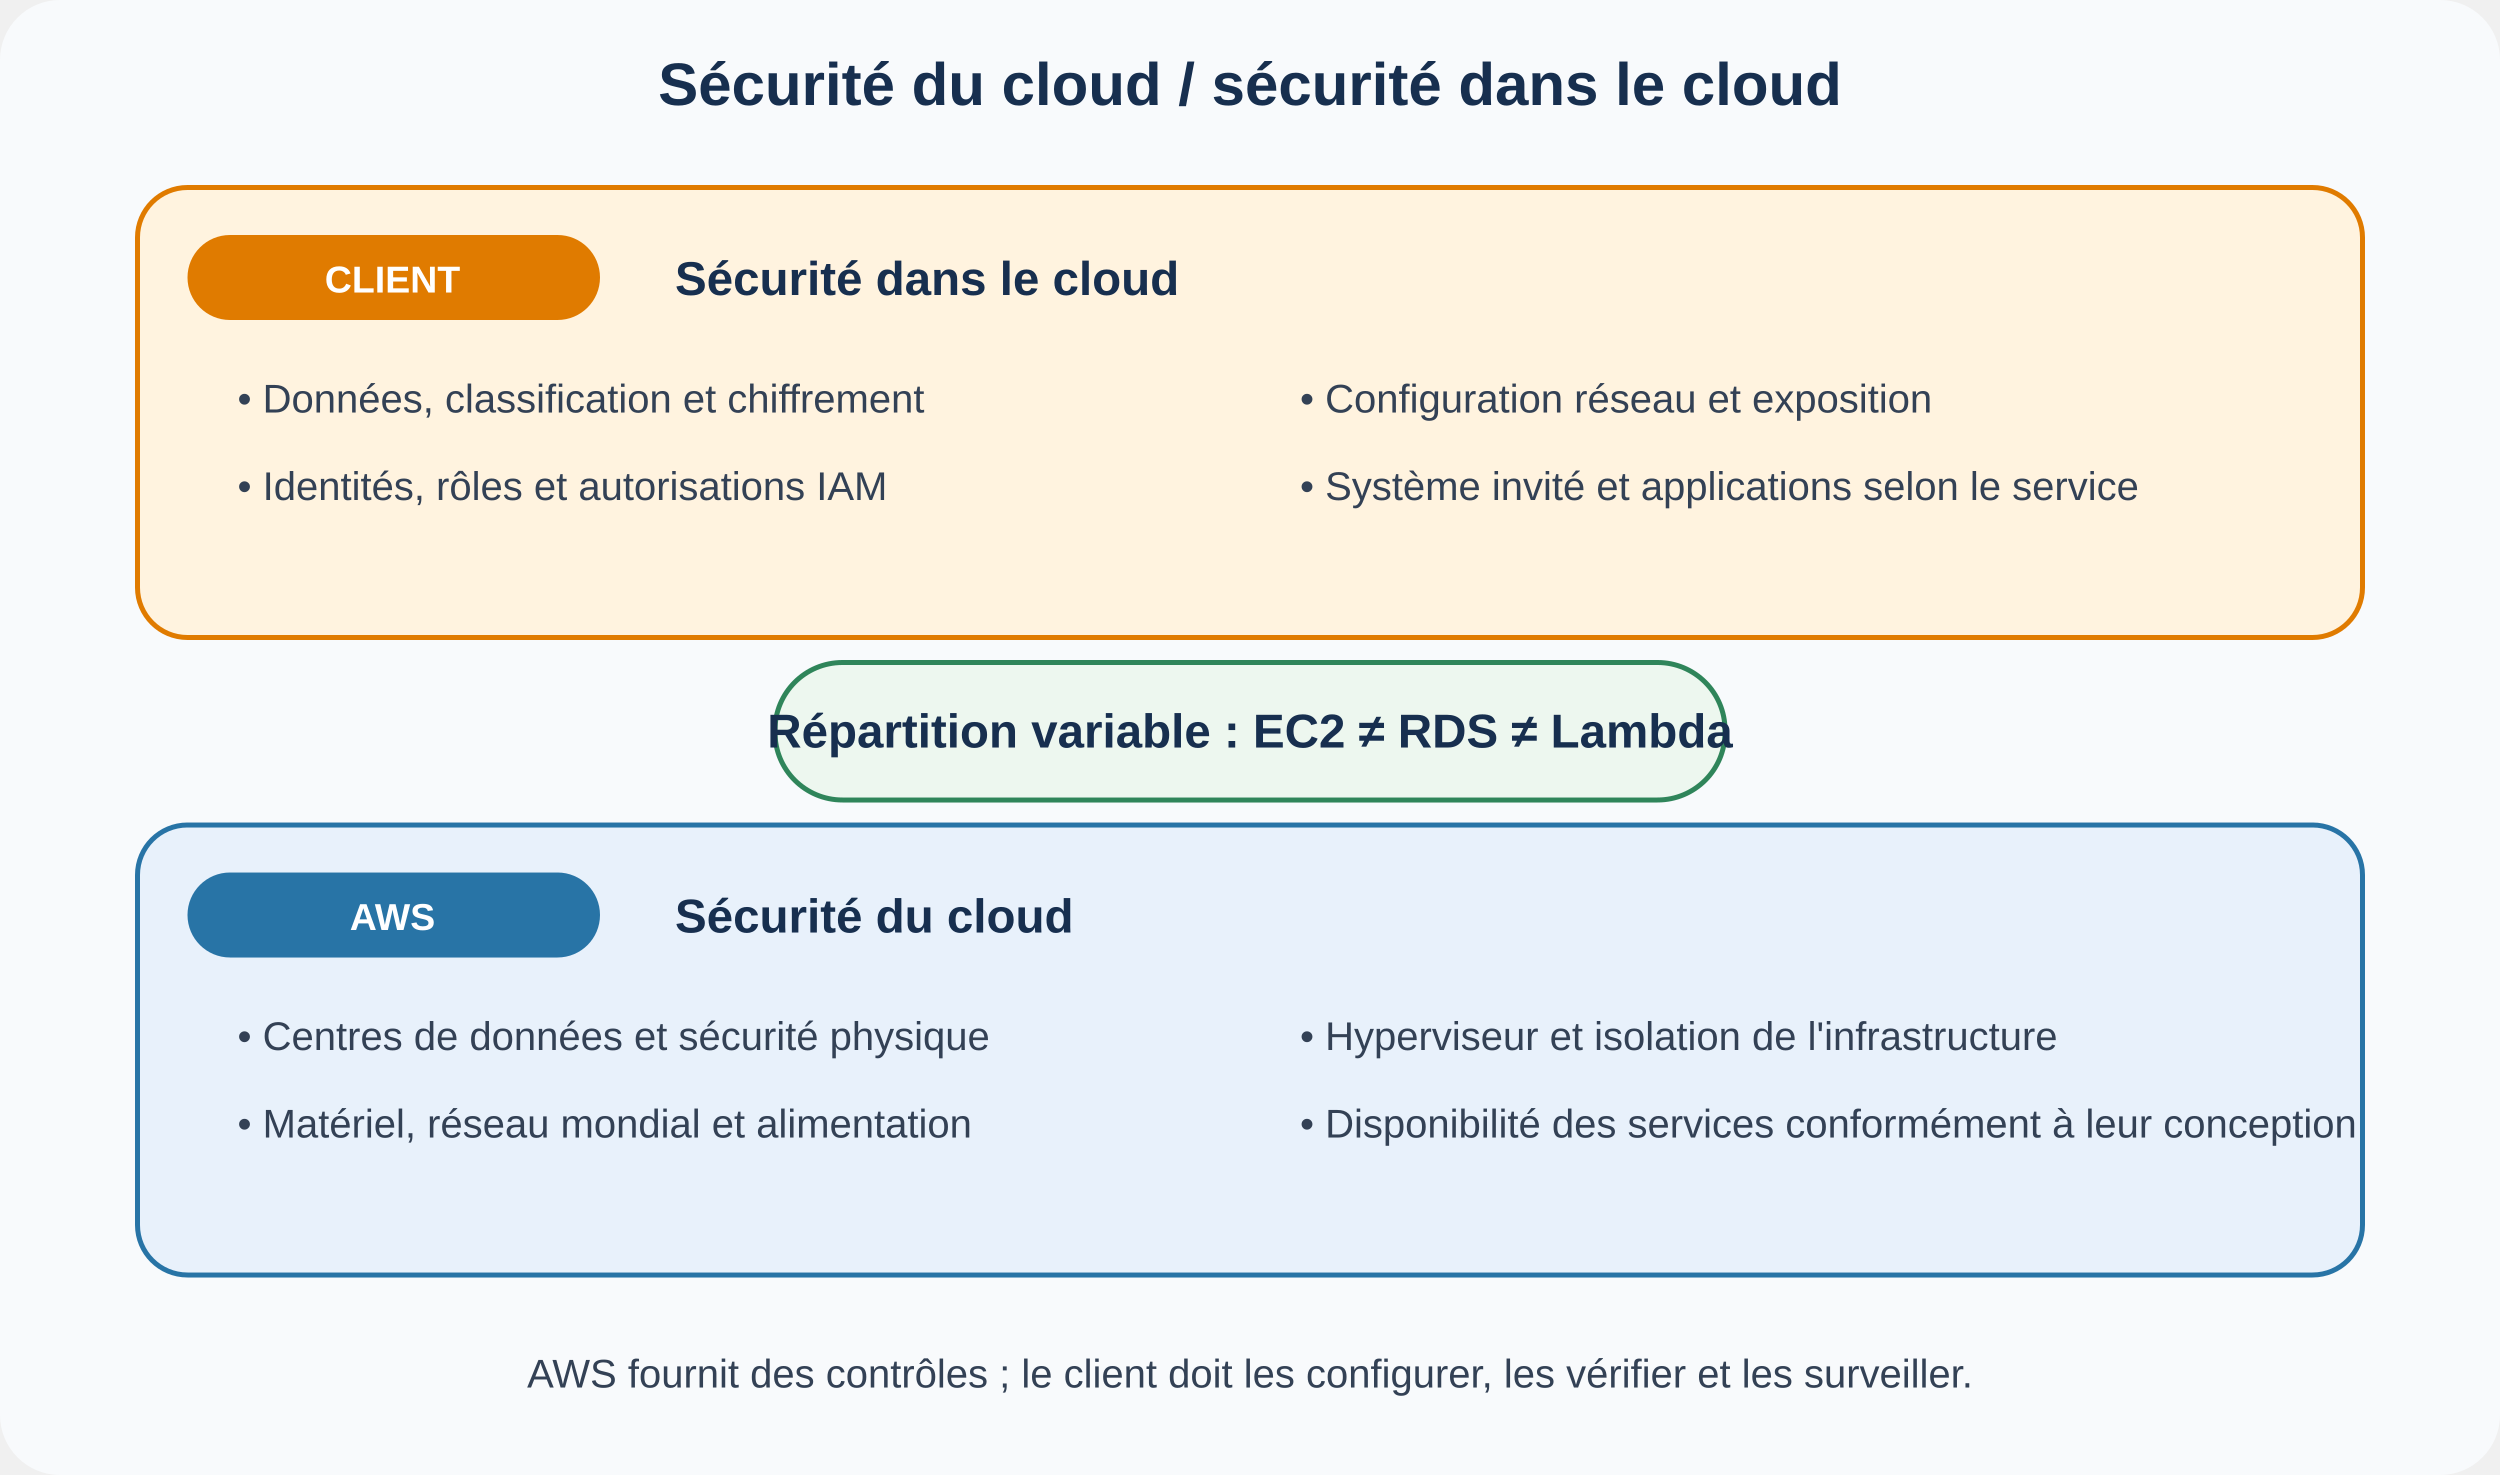
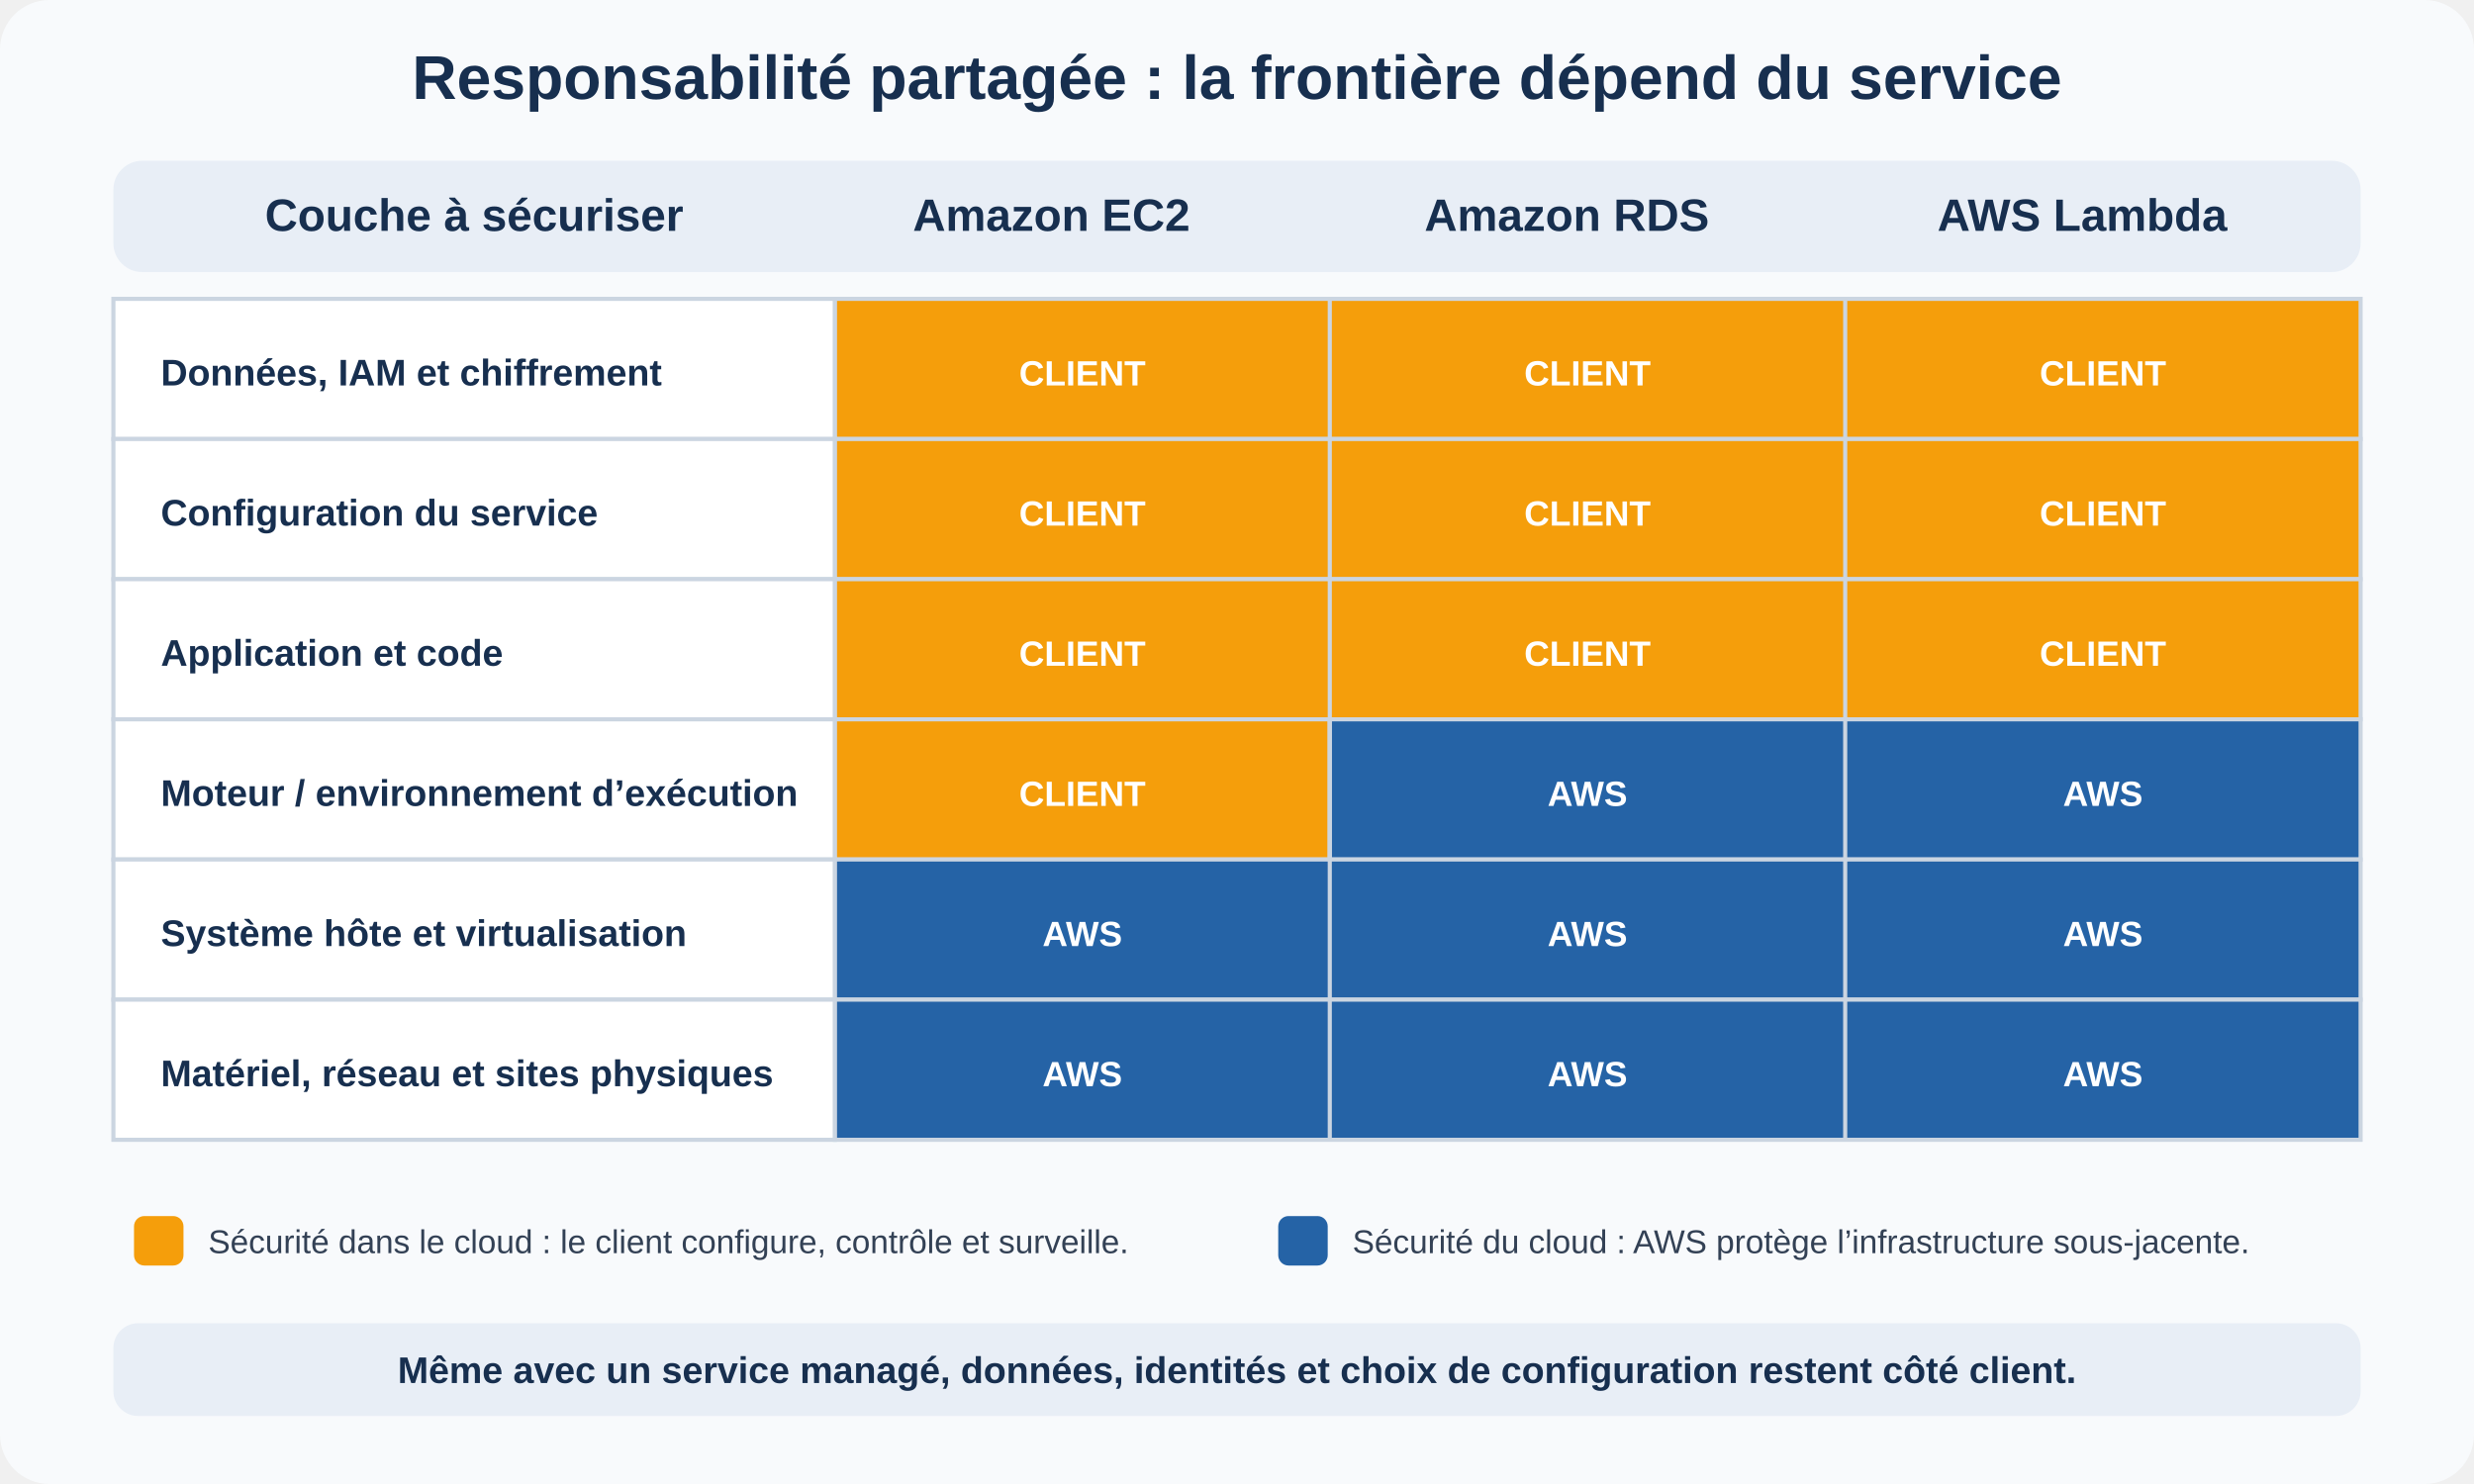
- <svg xmlns="http://www.w3.org/2000/svg" viewBox="0 0 1000 590" role="img" aria-labelledby="title desc">
+ <svg xmlns="http://www.w3.org/2000/svg" viewBox="0 0 1200 720" role="img" aria-labelledby="title desc">
  <defs>
-     <style>.h{font:700 24px Arial,sans-serif;fill:#172f4f}.s{font:700 19px Arial,sans-serif;fill:#172f4f}.p{font:16px Arial,sans-serif;fill:#334155}.aws{fill:#e8f1fb;stroke:#2874a6;stroke-width:2}.client{fill:#fff3df;stroke:#e07b00;stroke-width:2}.shared{fill:#edf7ef;stroke:#2f855a;stroke-width:2}.tag{font:700 15px Arial,sans-serif;fill:#fff}</style>
+     <style>.title{font:700 30px Arial,sans-serif;fill:#172f4f}.head{font:700 22px Arial,sans-serif;fill:#172f4f}.label{font:700 18px Arial,sans-serif;fill:#172f4f}.txt{font:16px Arial,sans-serif;fill:#334155}.white{font:700 17px Arial,sans-serif;fill:#fff}.grid{stroke:#cbd5e1;stroke-width:2}.client{fill:#f59e0b}.aws{fill:#2563a6}.neutral{fill:#e2e8f0}</style>
  </defs>
-   <rect width="1000" height="590" rx="24" fill="#f8fafc" />
-   <text x="500" y="42" text-anchor="middle" class="h">Sécurité du cloud / sécurité dans le cloud</text>
-   <rect class="client" x="55" y="75" width="890" height="180" rx="20" />
-   <rect x="75" y="94" width="165" height="34" rx="17" fill="#e07b00" />
-   <text x="157" y="117" text-anchor="middle" class="tag">CLIENT</text>
-   <text x="270" y="118" class="s">Sécurité dans le cloud</text>
-   <g class="p">
-     <text x="95" y="165">• Données, classification et chiffrement</text>
-     <text x="95" y="200">• Identités, rôles et autorisations IAM</text>
-     <text x="520" y="165">• Configuration réseau et exposition</text>
-     <text x="520" y="200">• Système invité et applications selon le service</text>
+   <rect width="1200" height="720" rx="24" fill="#f8fafc" />
+   <text x="600" y="48" text-anchor="middle" class="title">Responsabilité partagée : la frontière dépend du service</text>
+   <rect x="55" y="78" width="1090" height="54" rx="14" fill="#e8eef6" />
+   <text x="230" y="112" text-anchor="middle" class="head">Couche à sécuriser</text>
+   <text x="510" y="112" text-anchor="middle" class="head">Amazon EC2</text>
+   <text x="760" y="112" text-anchor="middle" class="head">Amazon RDS</text>
+   <text x="1010" y="112" text-anchor="middle" class="head">AWS Lambda</text>
+   <g class="grid">
+     <rect x="55" y="145" width="350" height="68" fill="#fff" />
+     <rect x="405" y="145" width="740" height="68" class="client" />
+     <rect x="55" y="213" width="350" height="68" fill="#fff" />
+     <rect x="405" y="213" width="740" height="68" class="client" />
+     <rect x="55" y="281" width="350" height="68" fill="#fff" />
+     <rect x="405" y="281" width="740" height="68" class="client" />
+     <rect x="55" y="349" width="350" height="68" fill="#fff" />
+     <rect x="405" y="349" width="240" height="68" class="client" />
+     <rect x="645" y="349" width="500" height="68" class="aws" />
+     <rect x="55" y="417" width="350" height="68" fill="#fff" />
+     <rect x="405" y="417" width="740" height="68" class="aws" />
+     <rect x="55" y="485" width="350" height="68" fill="#fff" />
+     <rect x="405" y="485" width="740" height="68" class="aws" />
+     <path d="M645 145V553M895 145V553" fill="none" stroke="#cbd5e1" stroke-width="2" />
  </g>
-   <rect class="aws" x="55" y="330" width="890" height="180" rx="20" />
-   <rect x="75" y="349" width="165" height="34" rx="17" fill="#2874a6" />
-   <text x="157" y="372" text-anchor="middle" class="tag">AWS</text>
-   <text x="270" y="373" class="s">Sécurité du cloud</text>
-   <g class="p">
-     <text x="95" y="420">• Centres de données et sécurité physique</text>
-     <text x="95" y="455">• Matériel, réseau mondial et alimentation</text>
-     <text x="520" y="420">• Hyperviseur et isolation de l'infrastructure</text>
-     <text x="520" y="455">• Disponibilité des services conformément à leur conception</text>
+   <g class="label">
+     <text x="78" y="187">Données, IAM et chiffrement</text>
+     <text x="78" y="255">Configuration du service</text>
+     <text x="78" y="323">Application et code</text>
+     <text x="78" y="391">Moteur / environnement d’exécution</text>
+     <text x="78" y="459">Système hôte et virtualisation</text>
+     <text x="78" y="527">Matériel, réseau et sites physiques</text>
  </g>
-   <rect class="shared" x="310" y="265" width="380" height="55" rx="27" />
-   <text x="500" y="299" text-anchor="middle" class="s">Répartition variable : EC2 ≠ RDS ≠ Lambda</text>
-   <text x="500" y="555" text-anchor="middle" class="p">AWS fournit des contrôles ; le client doit les configurer, les vérifier et les surveiller.</text>
+   <g class="white">
+     <text x="525" y="187" text-anchor="middle">CLIENT</text>
+     <text x="770" y="187" text-anchor="middle">CLIENT</text>
+     <text x="1020" y="187" text-anchor="middle">CLIENT</text>
+     <text x="525" y="255" text-anchor="middle">CLIENT</text>
+     <text x="770" y="255" text-anchor="middle">CLIENT</text>
+     <text x="1020" y="255" text-anchor="middle">CLIENT</text>
+     <text x="525" y="323" text-anchor="middle">CLIENT</text>
+     <text x="770" y="323" text-anchor="middle">CLIENT</text>
+     <text x="1020" y="323" text-anchor="middle">CLIENT</text>
+     <text x="525" y="391" text-anchor="middle">CLIENT</text>
+     <text x="770" y="391" text-anchor="middle">AWS</text>
+     <text x="1020" y="391" text-anchor="middle">AWS</text>
+     <text x="525" y="459" text-anchor="middle">AWS</text>
+     <text x="770" y="459" text-anchor="middle">AWS</text>
+     <text x="1020" y="459" text-anchor="middle">AWS</text>
+     <text x="525" y="527" text-anchor="middle">AWS</text>
+     <text x="770" y="527" text-anchor="middle">AWS</text>
+     <text x="1020" y="527" text-anchor="middle">AWS</text>
+   </g>
+   <rect x="65" y="590" width="24" height="24" rx="5" class="client" />
+   <text x="101" y="608" class="txt">Sécurité dans le cloud : le client configure, contrôle et surveille.</text>
+   <rect x="620" y="590" width="24" height="24" rx="5" class="aws" />
+   <text x="656" y="608" class="txt">Sécurité du cloud : AWS protège l’infrastructure sous-jacente.</text>
+   <rect x="55" y="642" width="1090" height="45" rx="12" fill="#e8eef6" />
+   <text x="600" y="671" text-anchor="middle" class="label">Même avec un service managé, données, identités et choix de configuration restent côté client.</text>
</svg>
